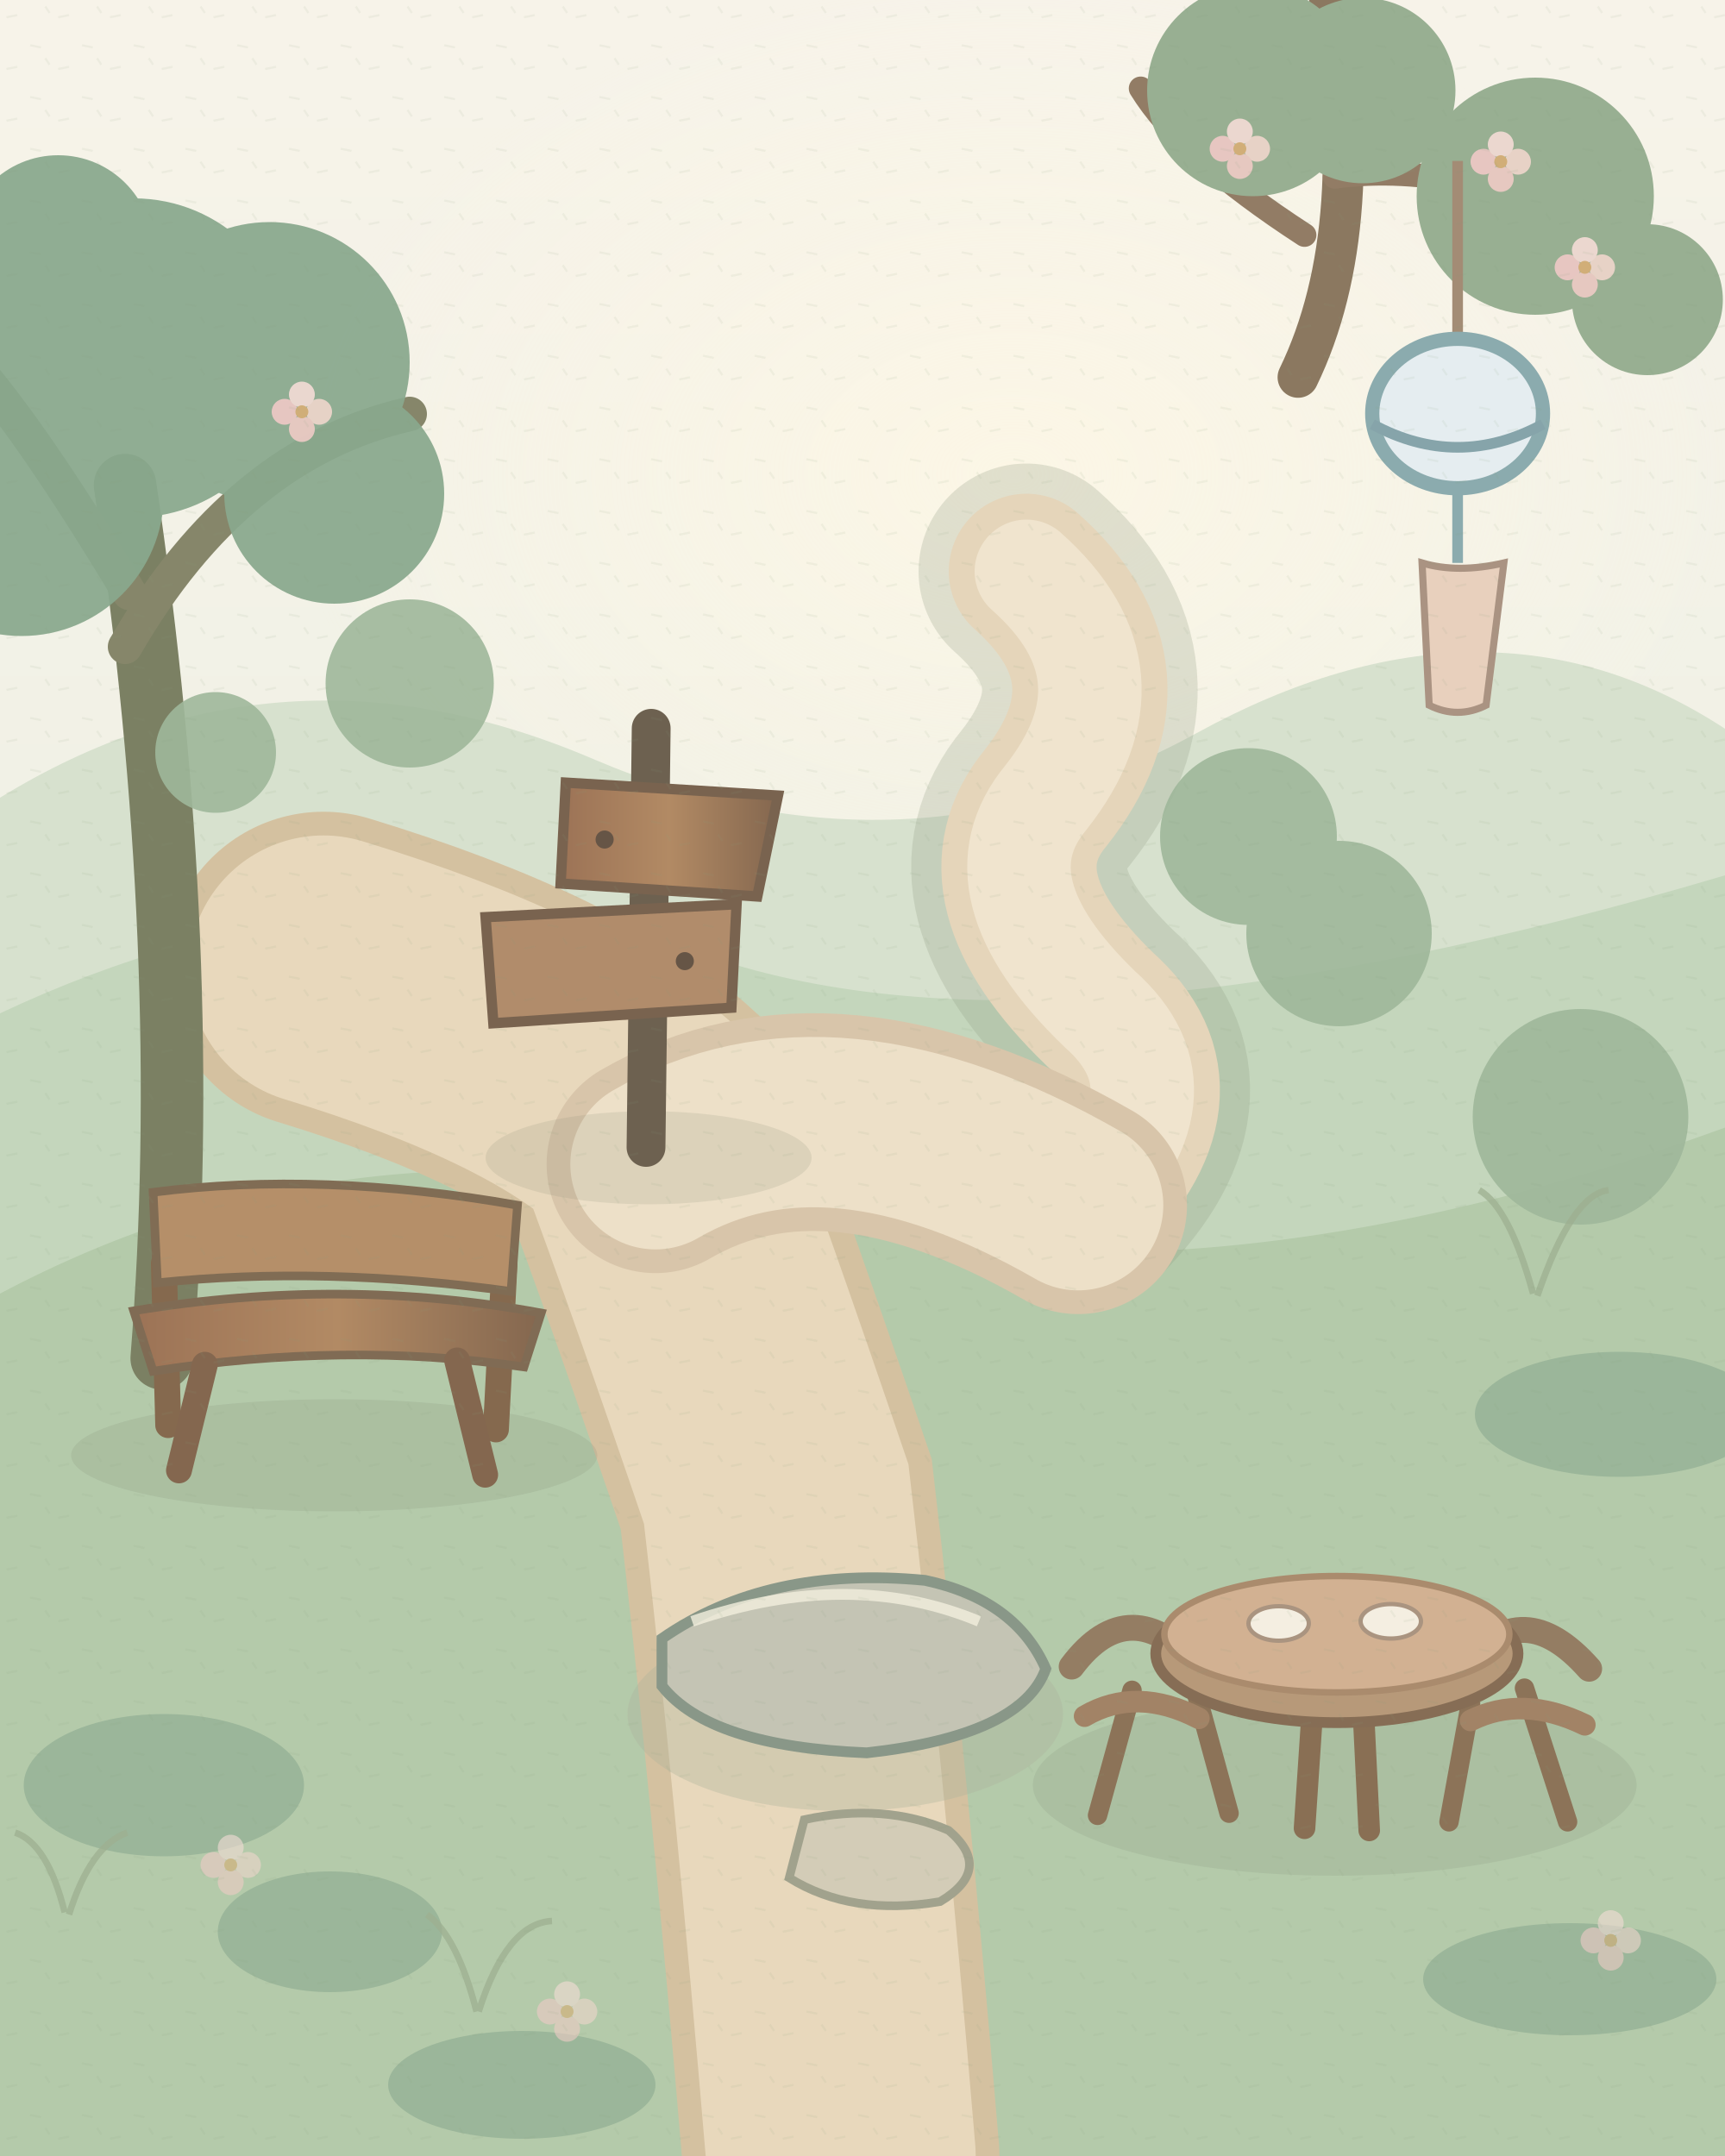
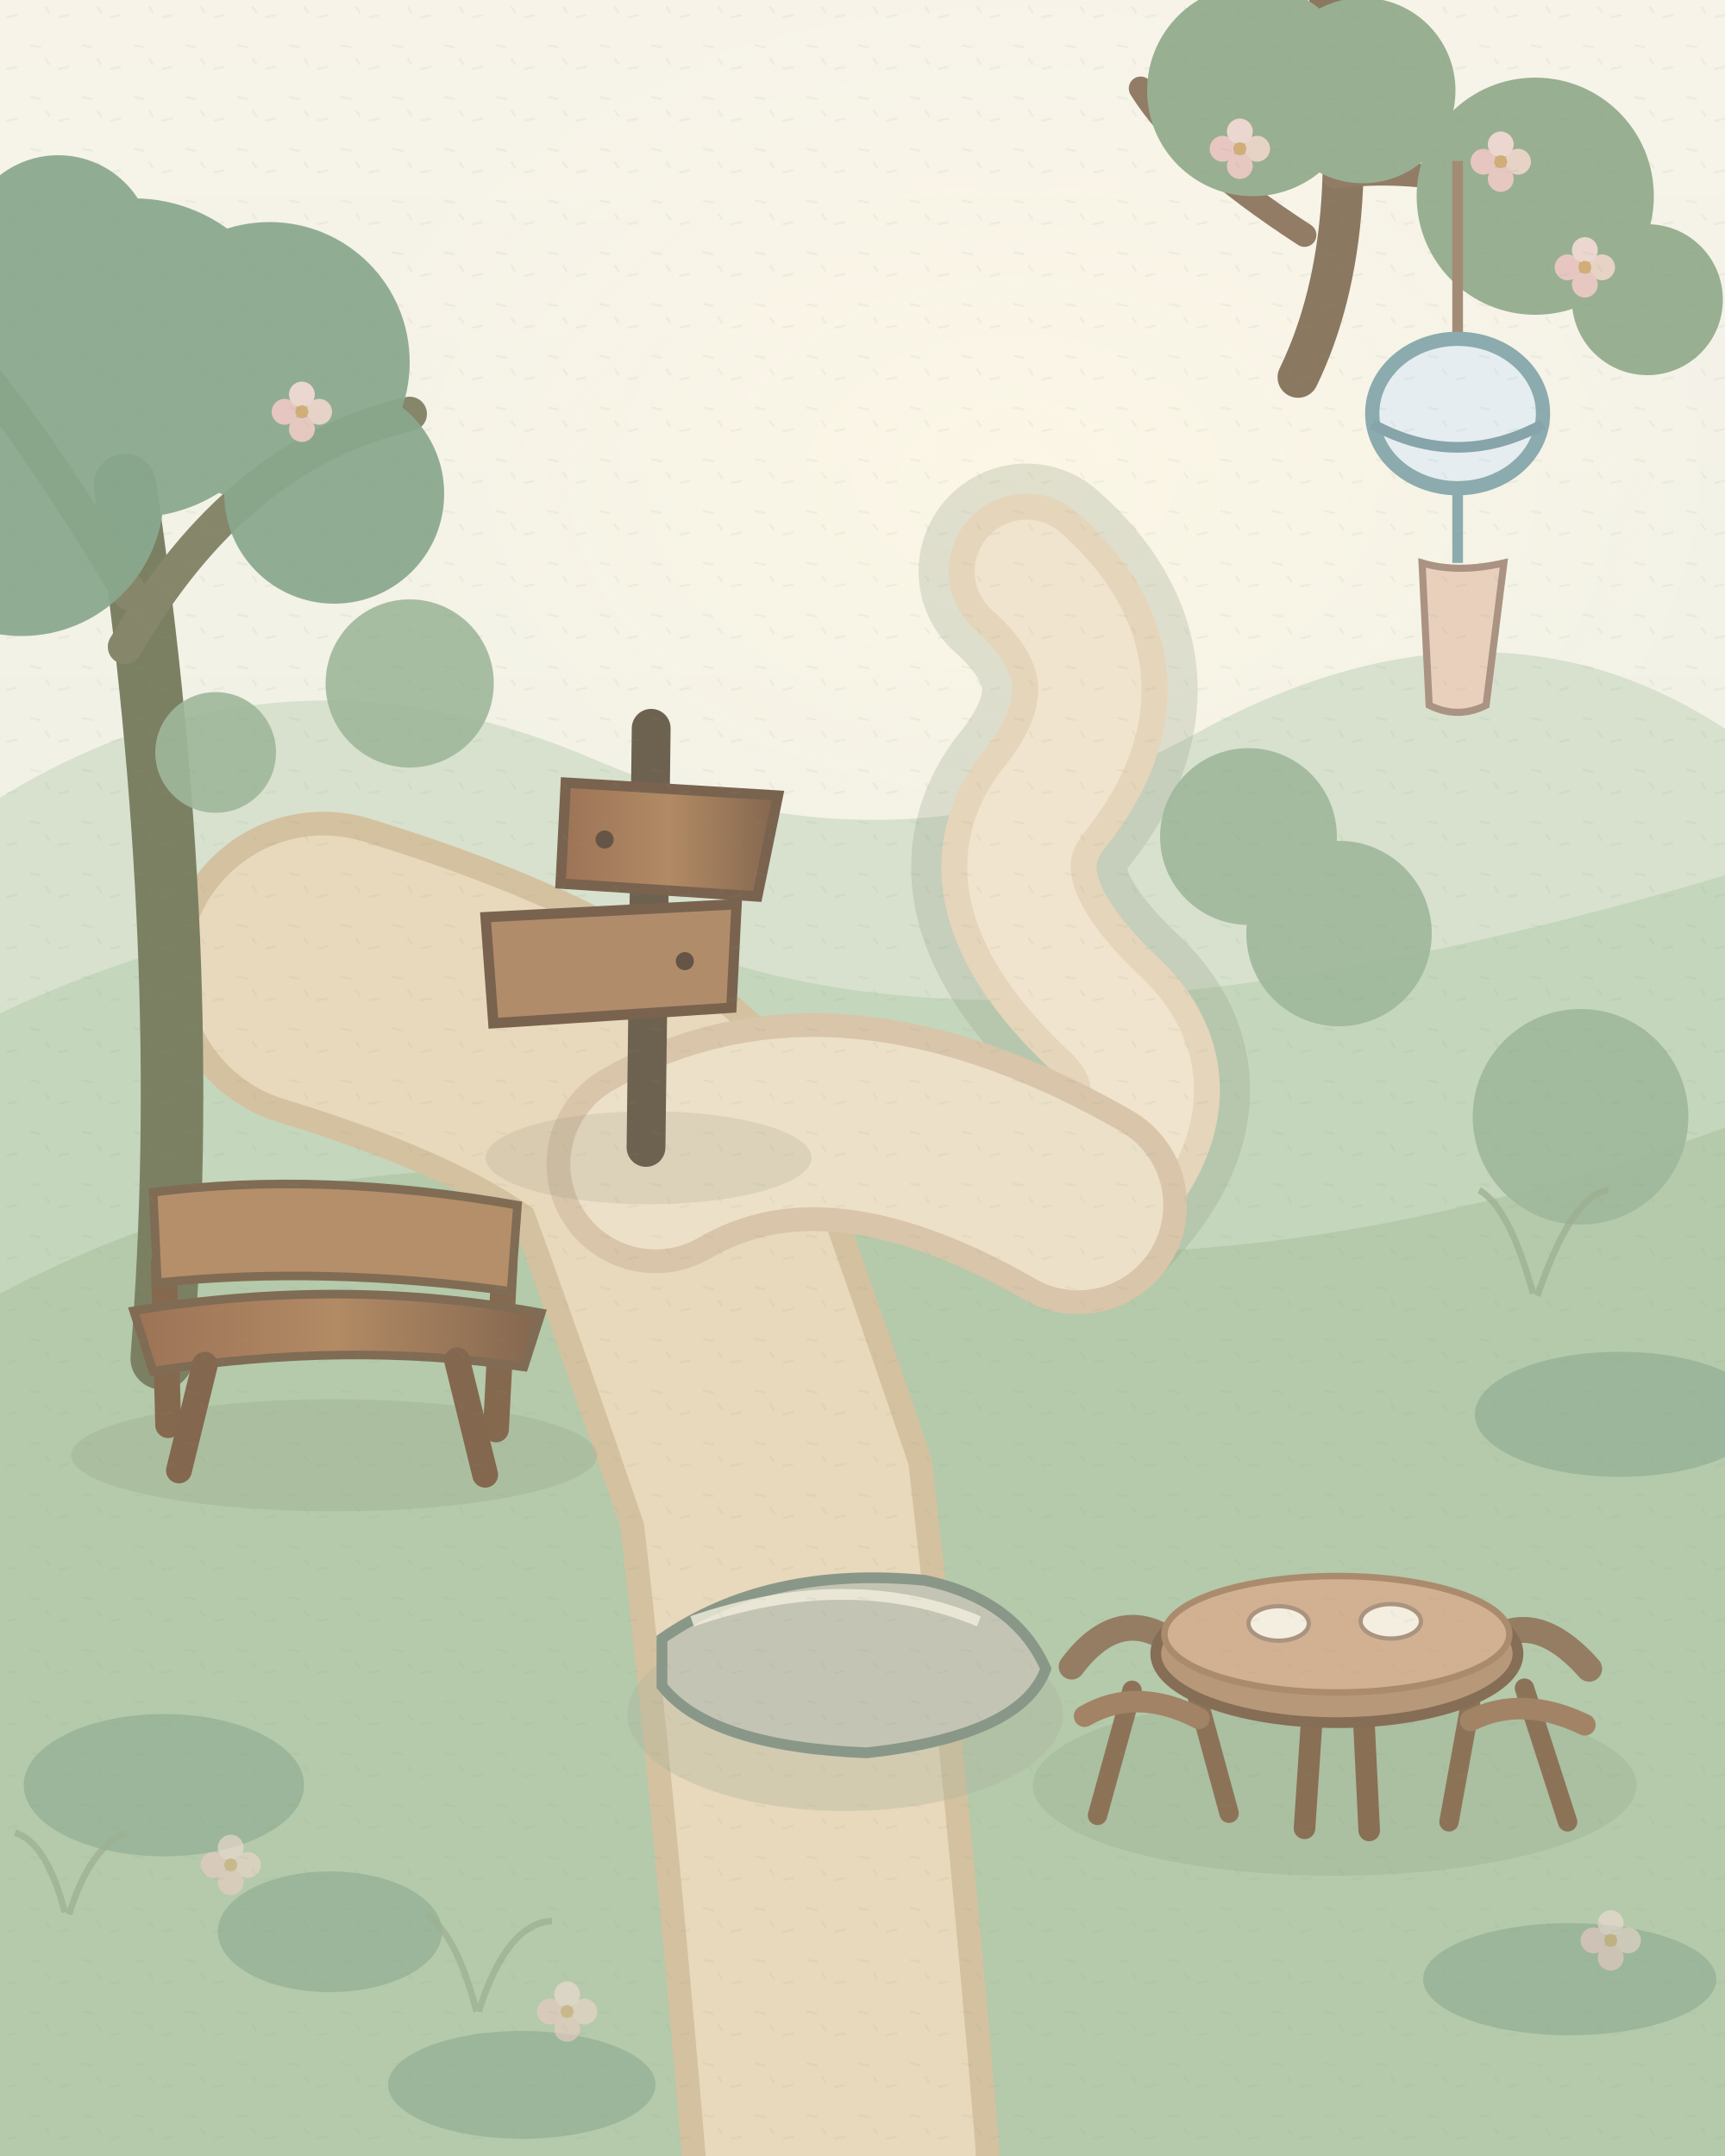
<svg xmlns="http://www.w3.org/2000/svg" width="800" height="1000" viewBox="0 0 800 1000" role="img" aria-labelledby="title desc">
  <defs>
    <linearGradient id="sky" x1="0" y1="0" x2="0" y2="1">
      <stop stop-color="#f7f3e9" />
      <stop offset=".63" stop-color="#edf0e4" />
      <stop offset="1" stop-color="#e3e9d8" />
    </linearGradient>
    <linearGradient id="soil" x1="0" x2=".35" y1="0" y2="1">
      <stop stop-color="#d3c2a7" />
      <stop offset="1" stop-color="#ead9b9" />
    </linearGradient>
    <linearGradient id="wood" x1="0" x2="1">
      <stop stop-color="#9c7356" />
      <stop offset=".5" stop-color="#b28a64" />
      <stop offset="1" stop-color="#84674f" />
    </linearGradient>
    <radialGradient id="light">
      <stop stop-color="#fff8e5" stop-opacity=".7" />
      <stop offset="1" stop-color="#fff8e5" stop-opacity="0" />
    </radialGradient>
    <pattern id="paper" width="24" height="24" patternUnits="userSpaceOnUse">
      <path d="M3 8l5-1M14 21l5 1M21 3l2 3" stroke="#8f9b80" stroke-opacity=".09" stroke-width="1" fill="none" />
    </pattern>
    <g id="leaf">
      <path d="M0 0 Q7 -10 16 -5Q12 7 0 0Z" fill="#85a48a" stroke="#748e74" stroke-width="1" />
    </g>
    <g id="blossom">
      <circle cx="-8" cy="0" r="6" fill="#efc9c7" />
      <circle cx="8" cy="0" r="6" fill="#efd6cc" />
      <circle cx="0" cy="-8" r="6" fill="#f4dcd6" />
      <circle cx="0" cy="8" r="6" fill="#eecbc5" />
      <circle r="3" fill="#d7ae75" />
    </g>
  </defs>
  <rect width="800" height="1000" fill="url(#sky)" />
  <ellipse cx="470" cy="220" rx="340" ry="230" fill="url(#light)" />
  <path d="M0 370 Q130 290 275 352 T555 340 T800 338 V1000H0Z" fill="#d7e1ce" />
  <path d="M0 470Q170 390 330 444T800 406V1000H0Z" fill="#c4d6bc" />
  <path d="M0 600Q170 510 360 562T800 523V1000H0Z" fill="#b4caaa" />
  <g id="cue-d" data-cue="d">
    <path d="M476 265 Q530 313 485 370 Q451 411 510 468 Q554 507 500 559" fill="none" stroke="#8b987e" stroke-width="100" stroke-linecap="round" opacity=".24" />
    <path d="M476 265 Q530 313 485 370 Q451 411 510 468 Q554 507 500 559" fill="none" stroke="#e5d5ba" stroke-width="72" stroke-linecap="round" />
    <path d="M476 265 Q530 313 485 370 Q451 411 510 468 Q554 507 500 559" fill="none" stroke="#f0e4ce" stroke-width="48" stroke-linecap="round" />
  </g>
  <path d="M390 1000 Q375 822 360 693 Q325 590 300 523 Q255 482 150 450" fill="none" stroke="#d4c1a0" stroke-width="147" stroke-linecap="round" />
  <path d="M390 1000 Q375 822 360 693 Q325 590 300 523 Q255 482 150 450" fill="none" stroke="#e8d8bc" stroke-width="125" stroke-linecap="round" />
  <path d="M304 540 Q385 493 500 559" fill="none" stroke="#d8c5aa" stroke-width="101" stroke-linecap="round" />
  <path d="M304 540 Q385 493 500 559" fill="none" stroke="#ede0c8" stroke-width="79" stroke-linecap="round" />
  <path d="M75 630Q90 442 58 225" stroke="#7b8063" stroke-width="29" fill="none" stroke-linecap="round" />
  <path d="M58 300Q110 210 190 192M60 275Q12 195 -18 163" stroke="#86866a" stroke-width="16" fill="none" stroke-linecap="round" />
  <g fill="#89a88d" opacity=".93">
    <circle cx="62" cy="166" r="74" />
    <circle cx="125" cy="168" r="65" />
    <circle cx="10" cy="229" r="66" />
    <circle cx="155" cy="229" r="51" />
    <circle cx="27" cy="116" r="44" />
  </g>
  <g fill="#9eb79a" opacity=".9">
    <circle cx="190" cy="317" r="39" />
    <circle cx="100" cy="349" r="28" />
    <circle cx="579" cy="388" r="41" />
    <circle cx="621" cy="433" r="43" />
    <circle cx="733" cy="518" r="50" />
  </g>
  <path d="M615 -10Q636 105 602 175" stroke="#8b7860" stroke-width="19" fill="none" stroke-linecap="round" />
  <path d="M619 82Q680 74 753 111M605 109Q548 72 529 41" stroke="#927c65" stroke-width="11" fill="none" stroke-linecap="round" />
  <g fill="#98af92">
    <circle cx="632" cy="42" r="43" />
    <circle cx="712" cy="91" r="55" />
    <circle cx="764" cy="139" r="35" />
    <circle cx="581" cy="42" r="49" />
  </g>
  <g opacity=".9">
    <use href="#blossom" x="696" y="75" />
    <use href="#blossom" x="735" y="124" />
    <use href="#blossom" x="575" y="69" />
    <use href="#blossom" x="140" y="191" />
  </g>
  <g id="cue-e" data-cue="e" transform="translate(676 205) scale(1.65) translate(-676 -205)">
    <path d="M676 126V189" stroke="#a38c75" stroke-width="3" />
    <ellipse cx="676" cy="197" rx="24" ry="21" fill="#e5edf0" stroke="#8babae" stroke-width="4" />
    <path d="M652 200Q676 213 700 200" fill="none" stroke="#86a4aa" stroke-width="3" />
    <path d="M676 218V239" stroke="#8babae" stroke-width="3" />
    <path d="M666 239Q676 242 689 239L684 279Q676 283 668 279Z" fill="#e8d0bd" stroke="#aa9382" stroke-width="2" />
  </g>
  <g id="cue-a" data-cue="a" transform="translate(290 435) scale(1.20) translate(-290 -435)">
    <ellipse cx="299" cy="520" rx="63" ry="18" fill="#8f927a" opacity=".18" />
    <path d="M300 354L298 516" stroke="#6d6150" stroke-width="15" stroke-linecap="round" />
    <path d="M267 375L349 380L341 419L265 414Z" fill="url(#wood)" stroke="#79634f" stroke-width="4" />
    <path d="M236 427L333 422L331 462L239 468Z" fill="#b18c6b" stroke="#79634f" stroke-width="4" />
    <circle cx="282" cy="397" r="3.5" fill="#665546" />
    <circle cx="313" cy="444" r="3.5" fill="#665546" />
  </g>
  <g id="cue-c" data-cue="c">
    <ellipse cx="155" cy="675" rx="122" ry="26" fill="#7e8974" opacity=".18" />
    <path d="M76 586L78 661M234 586L230 663" stroke="#85694e" stroke-width="12" stroke-linecap="round" />
    <path d="M71 553Q149 543 240 559L237 599Q150 587 73 595Z" fill="#b58f69" stroke="#806c54" stroke-width="4" />
    <path d="M62 608Q159 592 251 609L243 634Q160 622 71 636Z" fill="url(#wood)" stroke="#806b54" stroke-width="4" />
    <path d="M95 633L83 682M212 631L225 684" stroke="#84674f" stroke-width="12" stroke-linecap="round" />
  </g>
  <g id="cue-b" data-cue="b">
    <ellipse cx="392" cy="795" rx="101" ry="45" fill="#adb39c" opacity=".35" />
    <path d="M307 760Q356 726 429 733Q471 742 485 774Q474 805 402 813Q329 810 307 782Z" fill="#c4c4b4" stroke="#899788" stroke-width="5" />
    <path d="M321 752Q394 727 454 752" fill="none" stroke="#f2efdd" stroke-opacity=".8" stroke-width="5" />
-     <path d="M373 844Q410 836 440 849Q461 867 436 882Q395 889 366 871Z" fill="#d3ccb7" stroke="#a1a28d" stroke-width="4" />
  </g>
  <g id="cue-f" data-cue="f">
    <ellipse cx="619" cy="828" rx="140" ry="42" fill="#8b9b83" opacity=".23" />
    <path d="M525 784L509 842M555 786L570 841M682 790L672 845M707 783L727 845" stroke="#8c7358" stroke-width="9" stroke-linecap="round" />
    <path d="M497 773Q524 737 556 773M680 772Q706 739 737 774" stroke="#947d63" stroke-width="12" fill="none" stroke-linecap="round" />
    <path d="M503 796Q527 782 556 797M682 798Q706 786 735 800" stroke="#a28366" stroke-width="10" fill="none" stroke-linecap="round" />
    <path d="M609 788L605 848M632 788L635 849" stroke="#896f54" stroke-width="10" stroke-linecap="round" />
    <ellipse cx="620" cy="767" rx="84" ry="32" fill="#b79979" stroke="#866d55" stroke-width="5" />
    <ellipse cx="620" cy="758" rx="80" ry="27" fill="#d2b192" stroke="#aa8b6d" stroke-width="3" />
    <g fill="#f4eee1" stroke="#aa9480" stroke-width="2">
      <ellipse cx="593" cy="753" rx="14" ry="8" />
      <ellipse cx="645" cy="752" rx="14" ry="8" />
    </g>
  </g>
  <g fill="#9bb69a">
    <ellipse cx="76" cy="828" rx="65" ry="33" />
    <ellipse cx="153" cy="896" rx="52" ry="28" />
    <ellipse cx="751" cy="656" rx="67" ry="29" />
    <ellipse cx="728" cy="918" rx="68" ry="26" />
    <ellipse cx="242" cy="967" rx="62" ry="25" />
  </g>
  <g stroke="#9daf90" stroke-width="3" fill="none" opacity=".75">
    <path d="M30 887q-8-32-23-37m25 38q10-32 27-38M711 600q-11-40-25-48m27 49q16-47 33-49M221 933q-9-35-23-45m24 45q13-41 34-42" />
  </g>
  <g opacity=".6">
    <use href="#blossom" x="107" y="865" />
    <use href="#blossom" x="747" y="900" />
    <use href="#blossom" x="263" y="933" />
  </g>
  <rect width="800" height="1000" fill="url(#paper)" pointer-events="none" />
</svg>
